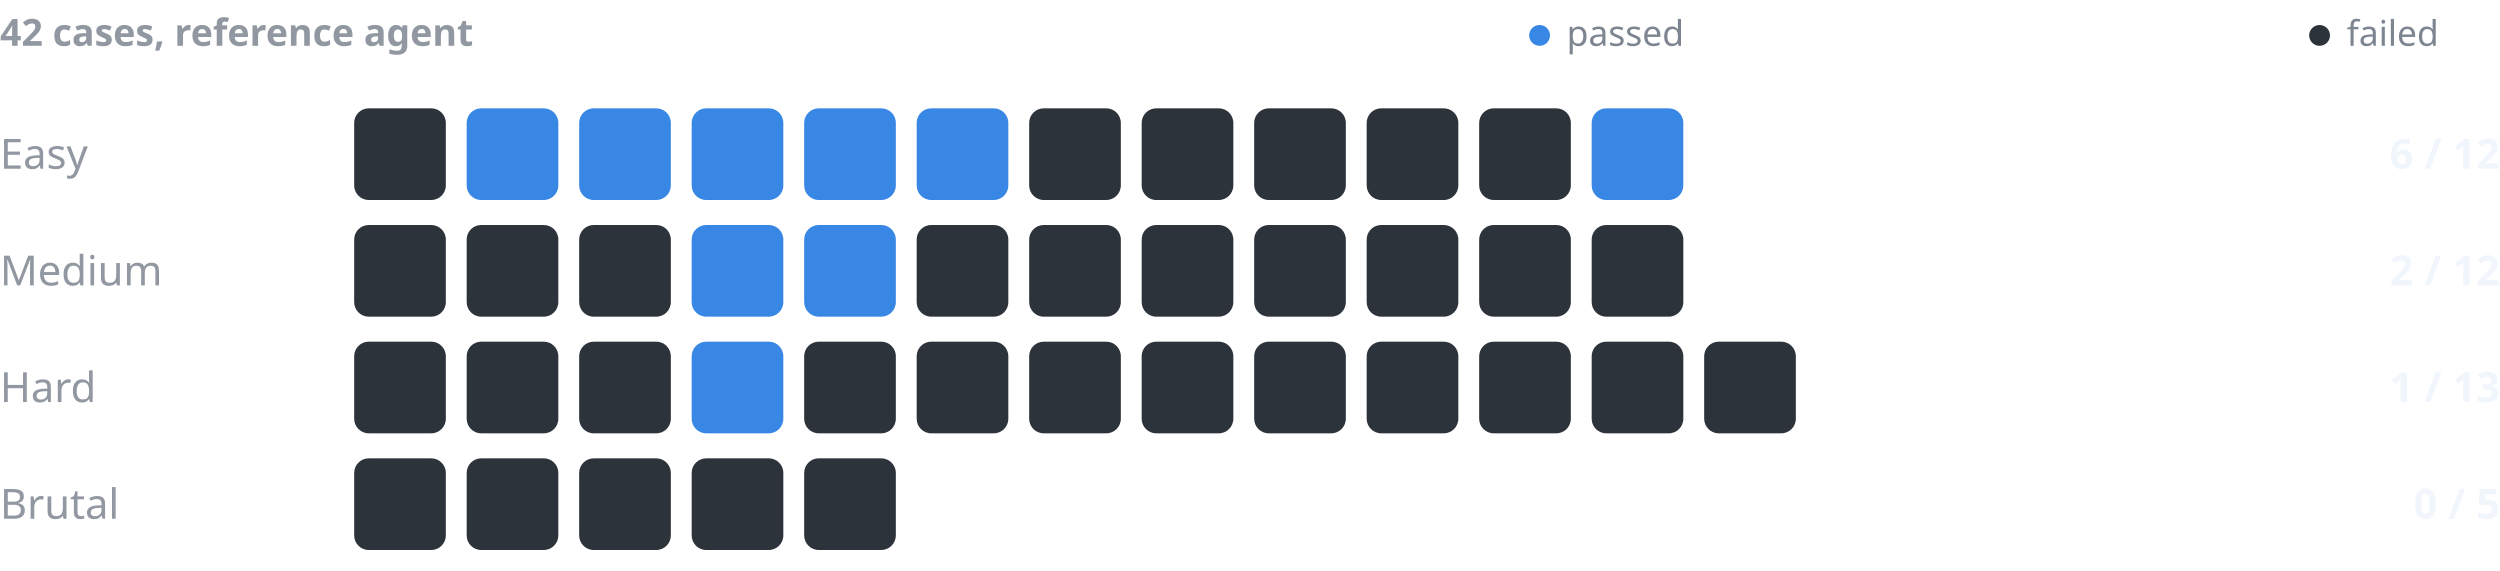
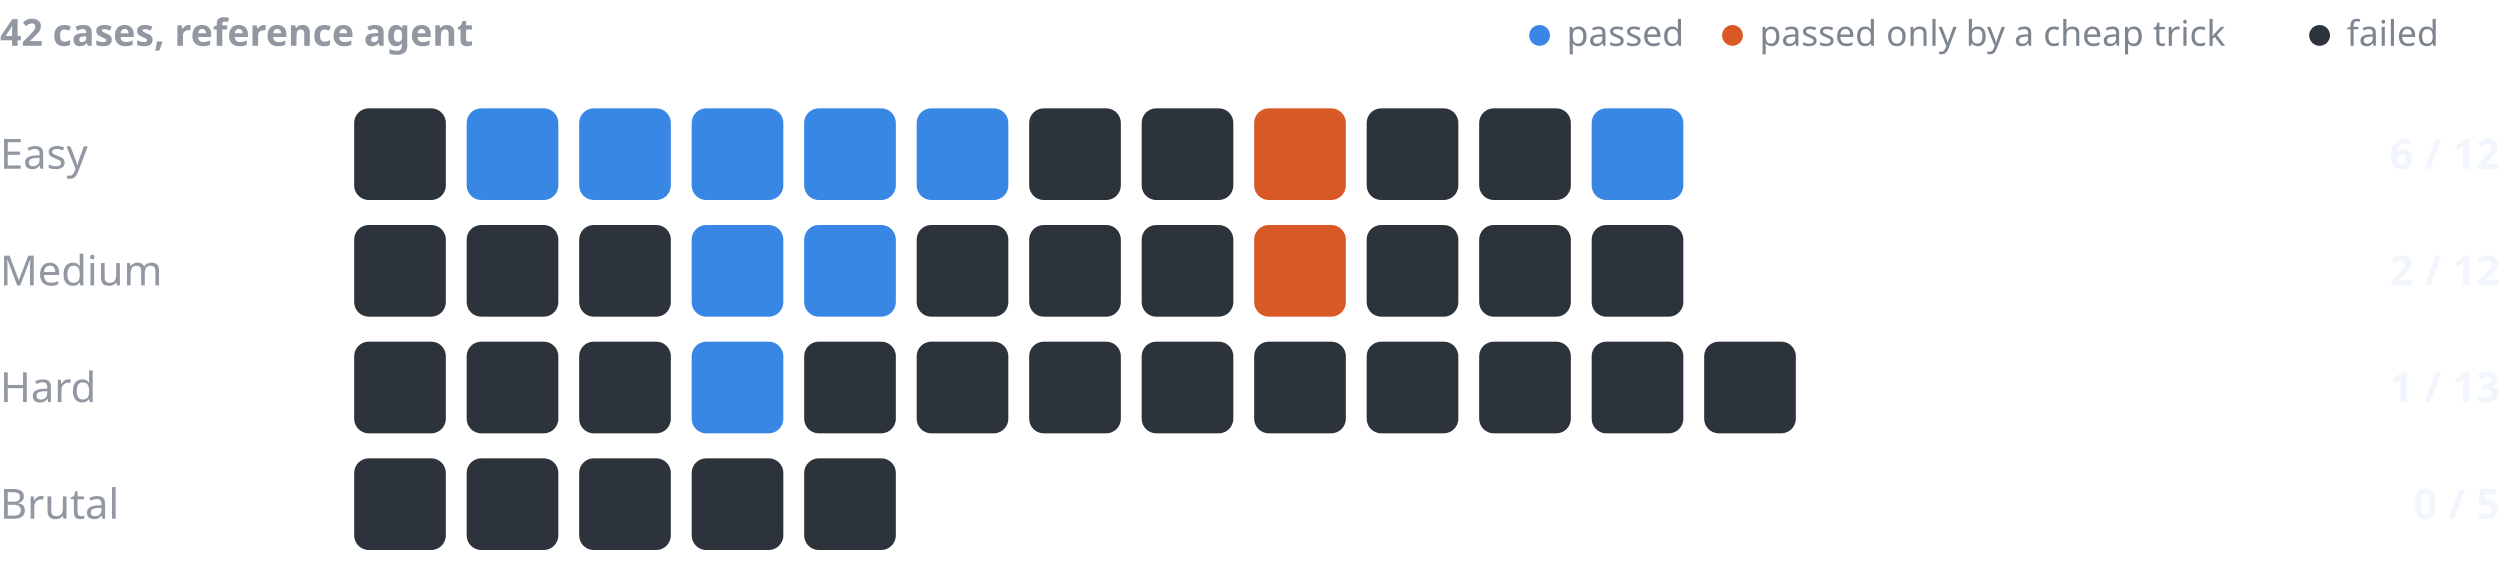
- <svg xmlns="http://www.w3.org/2000/svg" viewBox="0 0 1200 274" width="1200" height="274" role="img" aria-label="The reference agent passes 6 of 12 easy, 2 of 12 medium, 1 of 13 hard, 0 of 5 brutal cases.">
+ <svg xmlns="http://www.w3.org/2000/svg" viewBox="0 0 1200 274" width="1200" height="274" role="img" aria-label="The reference agent passes 6 of 12 easy, 2 of 12 medium, 1 of 13 hard, 0 of 5 brutal cases. Cheap tricks turn 2 failed cases into passes.">
  <text x="0" y="22" font-family="-apple-system, BlinkMacSystemFont, 'Segoe UI', 'Noto Sans', Helvetica, Arial, sans-serif" font-size="18" font-weight="600" fill="#9198a1" text-anchor="start" style="font-variant-numeric: tabular-nums">42 cases, reference agent</text>
  <circle cx="1113.4" cy="17" r="5" fill="#2d333b" />
  <text x="1126.4" y="22" font-family="-apple-system, BlinkMacSystemFont, 'Segoe UI', 'Noto Sans', Helvetica, Arial, sans-serif" font-size="17" font-weight="400" fill="#7d8590" text-anchor="start" style="font-variant-numeric: tabular-nums">failed</text>
+   <circle cx="831.6" cy="17" r="5" fill="#d95926" />
+   <text x="844.6" y="22" font-family="-apple-system, BlinkMacSystemFont, 'Segoe UI', 'Noto Sans', Helvetica, Arial, sans-serif" font-size="17" font-weight="400" fill="#7d8590" text-anchor="start" style="font-variant-numeric: tabular-nums">passed only by a cheap trick</text>
  <circle cx="739" cy="17" r="5" fill="#3987e5" />
  <text x="752" y="22" font-family="-apple-system, BlinkMacSystemFont, 'Segoe UI', 'Noto Sans', Helvetica, Arial, sans-serif" font-size="17" font-weight="400" fill="#7d8590" text-anchor="start" style="font-variant-numeric: tabular-nums">passed</text>
  <text x="0" y="81" font-family="-apple-system, BlinkMacSystemFont, 'Segoe UI', 'Noto Sans', Helvetica, Arial, sans-serif" font-size="20" font-weight="400" fill="#9198a1" text-anchor="start" style="font-variant-numeric: tabular-nums">Easy</text>
  <rect x="170" y="52" width="44" height="44" rx="7" fill="#2d333b" />
  <rect x="224" y="52" width="44" height="44" rx="7" fill="#3987e5" />
  <rect x="278" y="52" width="44" height="44" rx="7" fill="#3987e5" />
  <rect x="332" y="52" width="44" height="44" rx="7" fill="#3987e5" />
  <rect x="386" y="52" width="44" height="44" rx="7" fill="#3987e5" />
  <rect x="440" y="52" width="44" height="44" rx="7" fill="#3987e5" />
  <rect x="494" y="52" width="44" height="44" rx="7" fill="#2d333b" />
  <rect x="548" y="52" width="44" height="44" rx="7" fill="#2d333b" />
-   <rect x="602" y="52" width="44" height="44" rx="7" fill="#2d333b" />
+   <rect x="602" y="52" width="44" height="44" rx="7" fill="#d95926" />
  <rect x="656" y="52" width="44" height="44" rx="7" fill="#2d333b" />
  <rect x="710" y="52" width="44" height="44" rx="7" fill="#2d333b" />
  <rect x="764" y="52" width="44" height="44" rx="7" fill="#3987e5" />
  <text x="1200" y="81" font-family="-apple-system, BlinkMacSystemFont, 'Segoe UI', 'Noto Sans', Helvetica, Arial, sans-serif" font-size="20" font-weight="600" fill="#f0f6fc" text-anchor="end" style="font-variant-numeric: tabular-nums">6 / 12</text>
  <text x="0" y="137" font-family="-apple-system, BlinkMacSystemFont, 'Segoe UI', 'Noto Sans', Helvetica, Arial, sans-serif" font-size="20" font-weight="400" fill="#9198a1" text-anchor="start" style="font-variant-numeric: tabular-nums">Medium</text>
  <rect x="170" y="108" width="44" height="44" rx="7" fill="#2d333b" />
  <rect x="224" y="108" width="44" height="44" rx="7" fill="#2d333b" />
  <rect x="278" y="108" width="44" height="44" rx="7" fill="#2d333b" />
  <rect x="332" y="108" width="44" height="44" rx="7" fill="#3987e5" />
  <rect x="386" y="108" width="44" height="44" rx="7" fill="#3987e5" />
  <rect x="440" y="108" width="44" height="44" rx="7" fill="#2d333b" />
  <rect x="494" y="108" width="44" height="44" rx="7" fill="#2d333b" />
  <rect x="548" y="108" width="44" height="44" rx="7" fill="#2d333b" />
-   <rect x="602" y="108" width="44" height="44" rx="7" fill="#2d333b" />
+   <rect x="602" y="108" width="44" height="44" rx="7" fill="#d95926" />
  <rect x="656" y="108" width="44" height="44" rx="7" fill="#2d333b" />
  <rect x="710" y="108" width="44" height="44" rx="7" fill="#2d333b" />
  <rect x="764" y="108" width="44" height="44" rx="7" fill="#2d333b" />
  <text x="1200" y="137" font-family="-apple-system, BlinkMacSystemFont, 'Segoe UI', 'Noto Sans', Helvetica, Arial, sans-serif" font-size="20" font-weight="600" fill="#f0f6fc" text-anchor="end" style="font-variant-numeric: tabular-nums">2 / 12</text>
  <text x="0" y="193" font-family="-apple-system, BlinkMacSystemFont, 'Segoe UI', 'Noto Sans', Helvetica, Arial, sans-serif" font-size="20" font-weight="400" fill="#9198a1" text-anchor="start" style="font-variant-numeric: tabular-nums">Hard</text>
  <rect x="170" y="164" width="44" height="44" rx="7" fill="#2d333b" />
  <rect x="224" y="164" width="44" height="44" rx="7" fill="#2d333b" />
  <rect x="278" y="164" width="44" height="44" rx="7" fill="#2d333b" />
  <rect x="332" y="164" width="44" height="44" rx="7" fill="#3987e5" />
  <rect x="386" y="164" width="44" height="44" rx="7" fill="#2d333b" />
  <rect x="440" y="164" width="44" height="44" rx="7" fill="#2d333b" />
  <rect x="494" y="164" width="44" height="44" rx="7" fill="#2d333b" />
  <rect x="548" y="164" width="44" height="44" rx="7" fill="#2d333b" />
  <rect x="602" y="164" width="44" height="44" rx="7" fill="#2d333b" />
  <rect x="656" y="164" width="44" height="44" rx="7" fill="#2d333b" />
  <rect x="710" y="164" width="44" height="44" rx="7" fill="#2d333b" />
  <rect x="764" y="164" width="44" height="44" rx="7" fill="#2d333b" />
  <rect x="818" y="164" width="44" height="44" rx="7" fill="#2d333b" />
  <text x="1200" y="193" font-family="-apple-system, BlinkMacSystemFont, 'Segoe UI', 'Noto Sans', Helvetica, Arial, sans-serif" font-size="20" font-weight="600" fill="#f0f6fc" text-anchor="end" style="font-variant-numeric: tabular-nums">1 / 13</text>
  <text x="0" y="249" font-family="-apple-system, BlinkMacSystemFont, 'Segoe UI', 'Noto Sans', Helvetica, Arial, sans-serif" font-size="20" font-weight="400" fill="#9198a1" text-anchor="start" style="font-variant-numeric: tabular-nums">Brutal</text>
  <rect x="170" y="220" width="44" height="44" rx="7" fill="#2d333b" />
  <rect x="224" y="220" width="44" height="44" rx="7" fill="#2d333b" />
  <rect x="278" y="220" width="44" height="44" rx="7" fill="#2d333b" />
  <rect x="332" y="220" width="44" height="44" rx="7" fill="#2d333b" />
  <rect x="386" y="220" width="44" height="44" rx="7" fill="#2d333b" />
  <text x="1200" y="249" font-family="-apple-system, BlinkMacSystemFont, 'Segoe UI', 'Noto Sans', Helvetica, Arial, sans-serif" font-size="20" font-weight="600" fill="#f0f6fc" text-anchor="end" style="font-variant-numeric: tabular-nums">0 / 5</text>
</svg>
